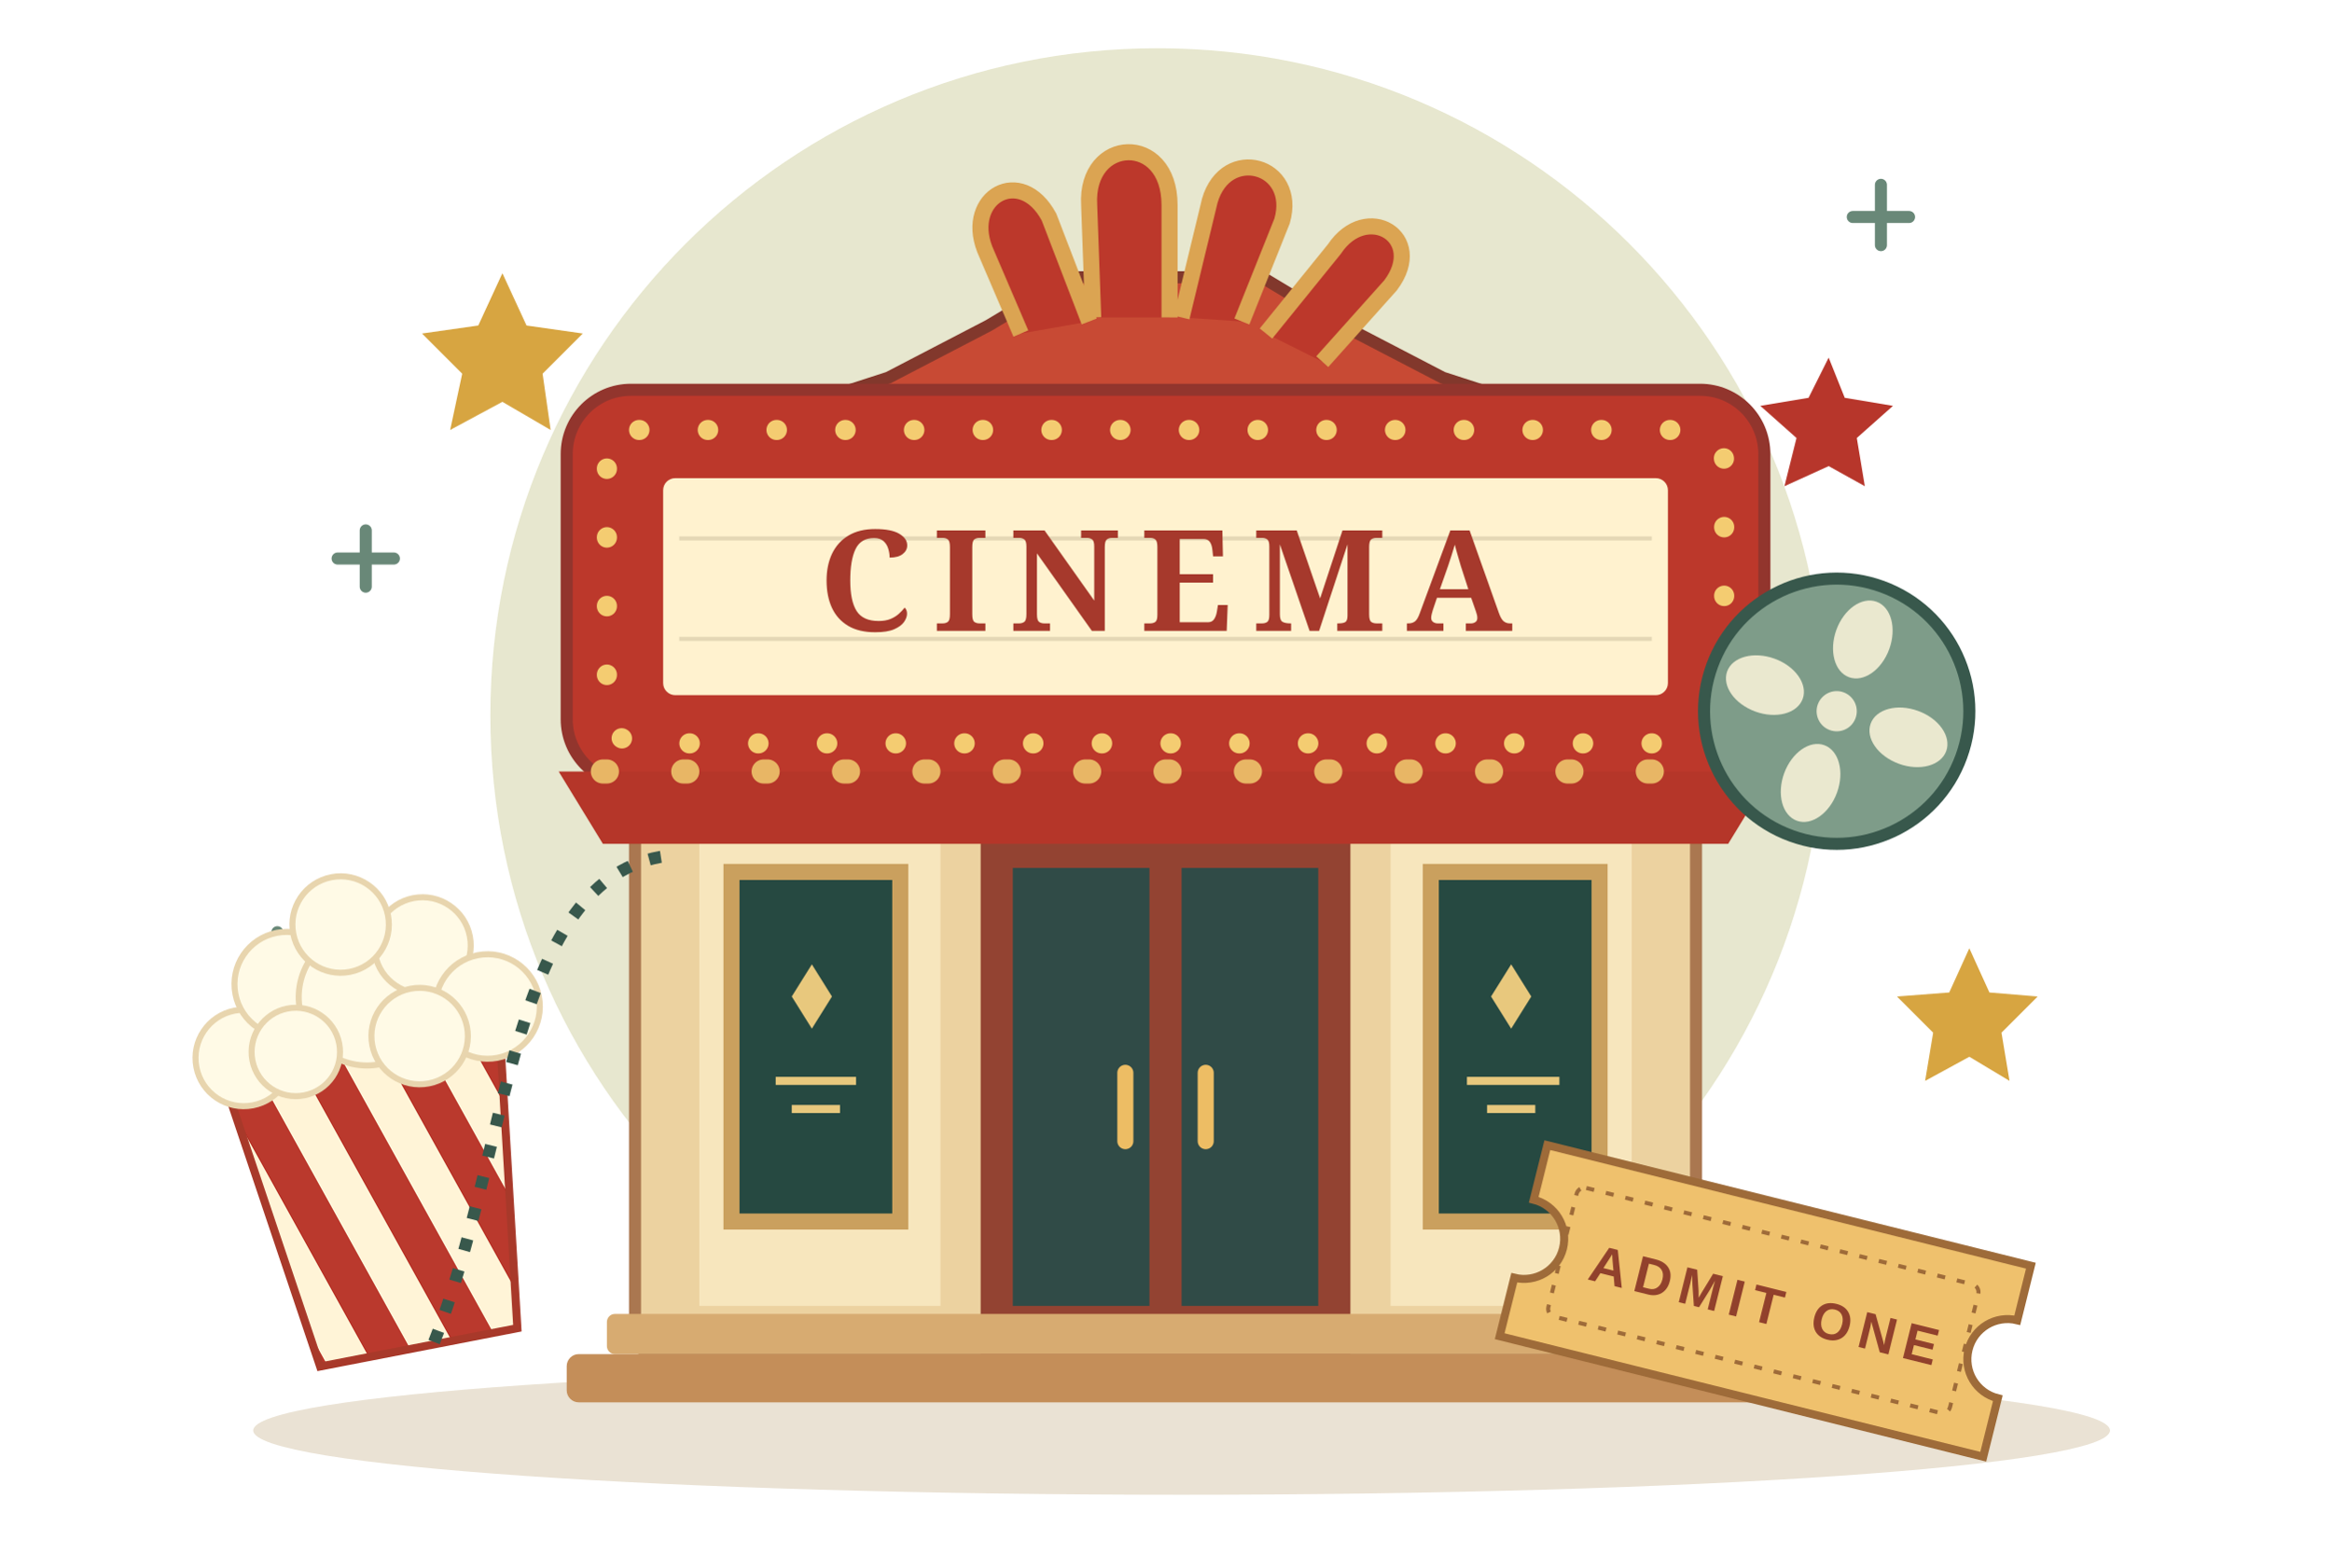
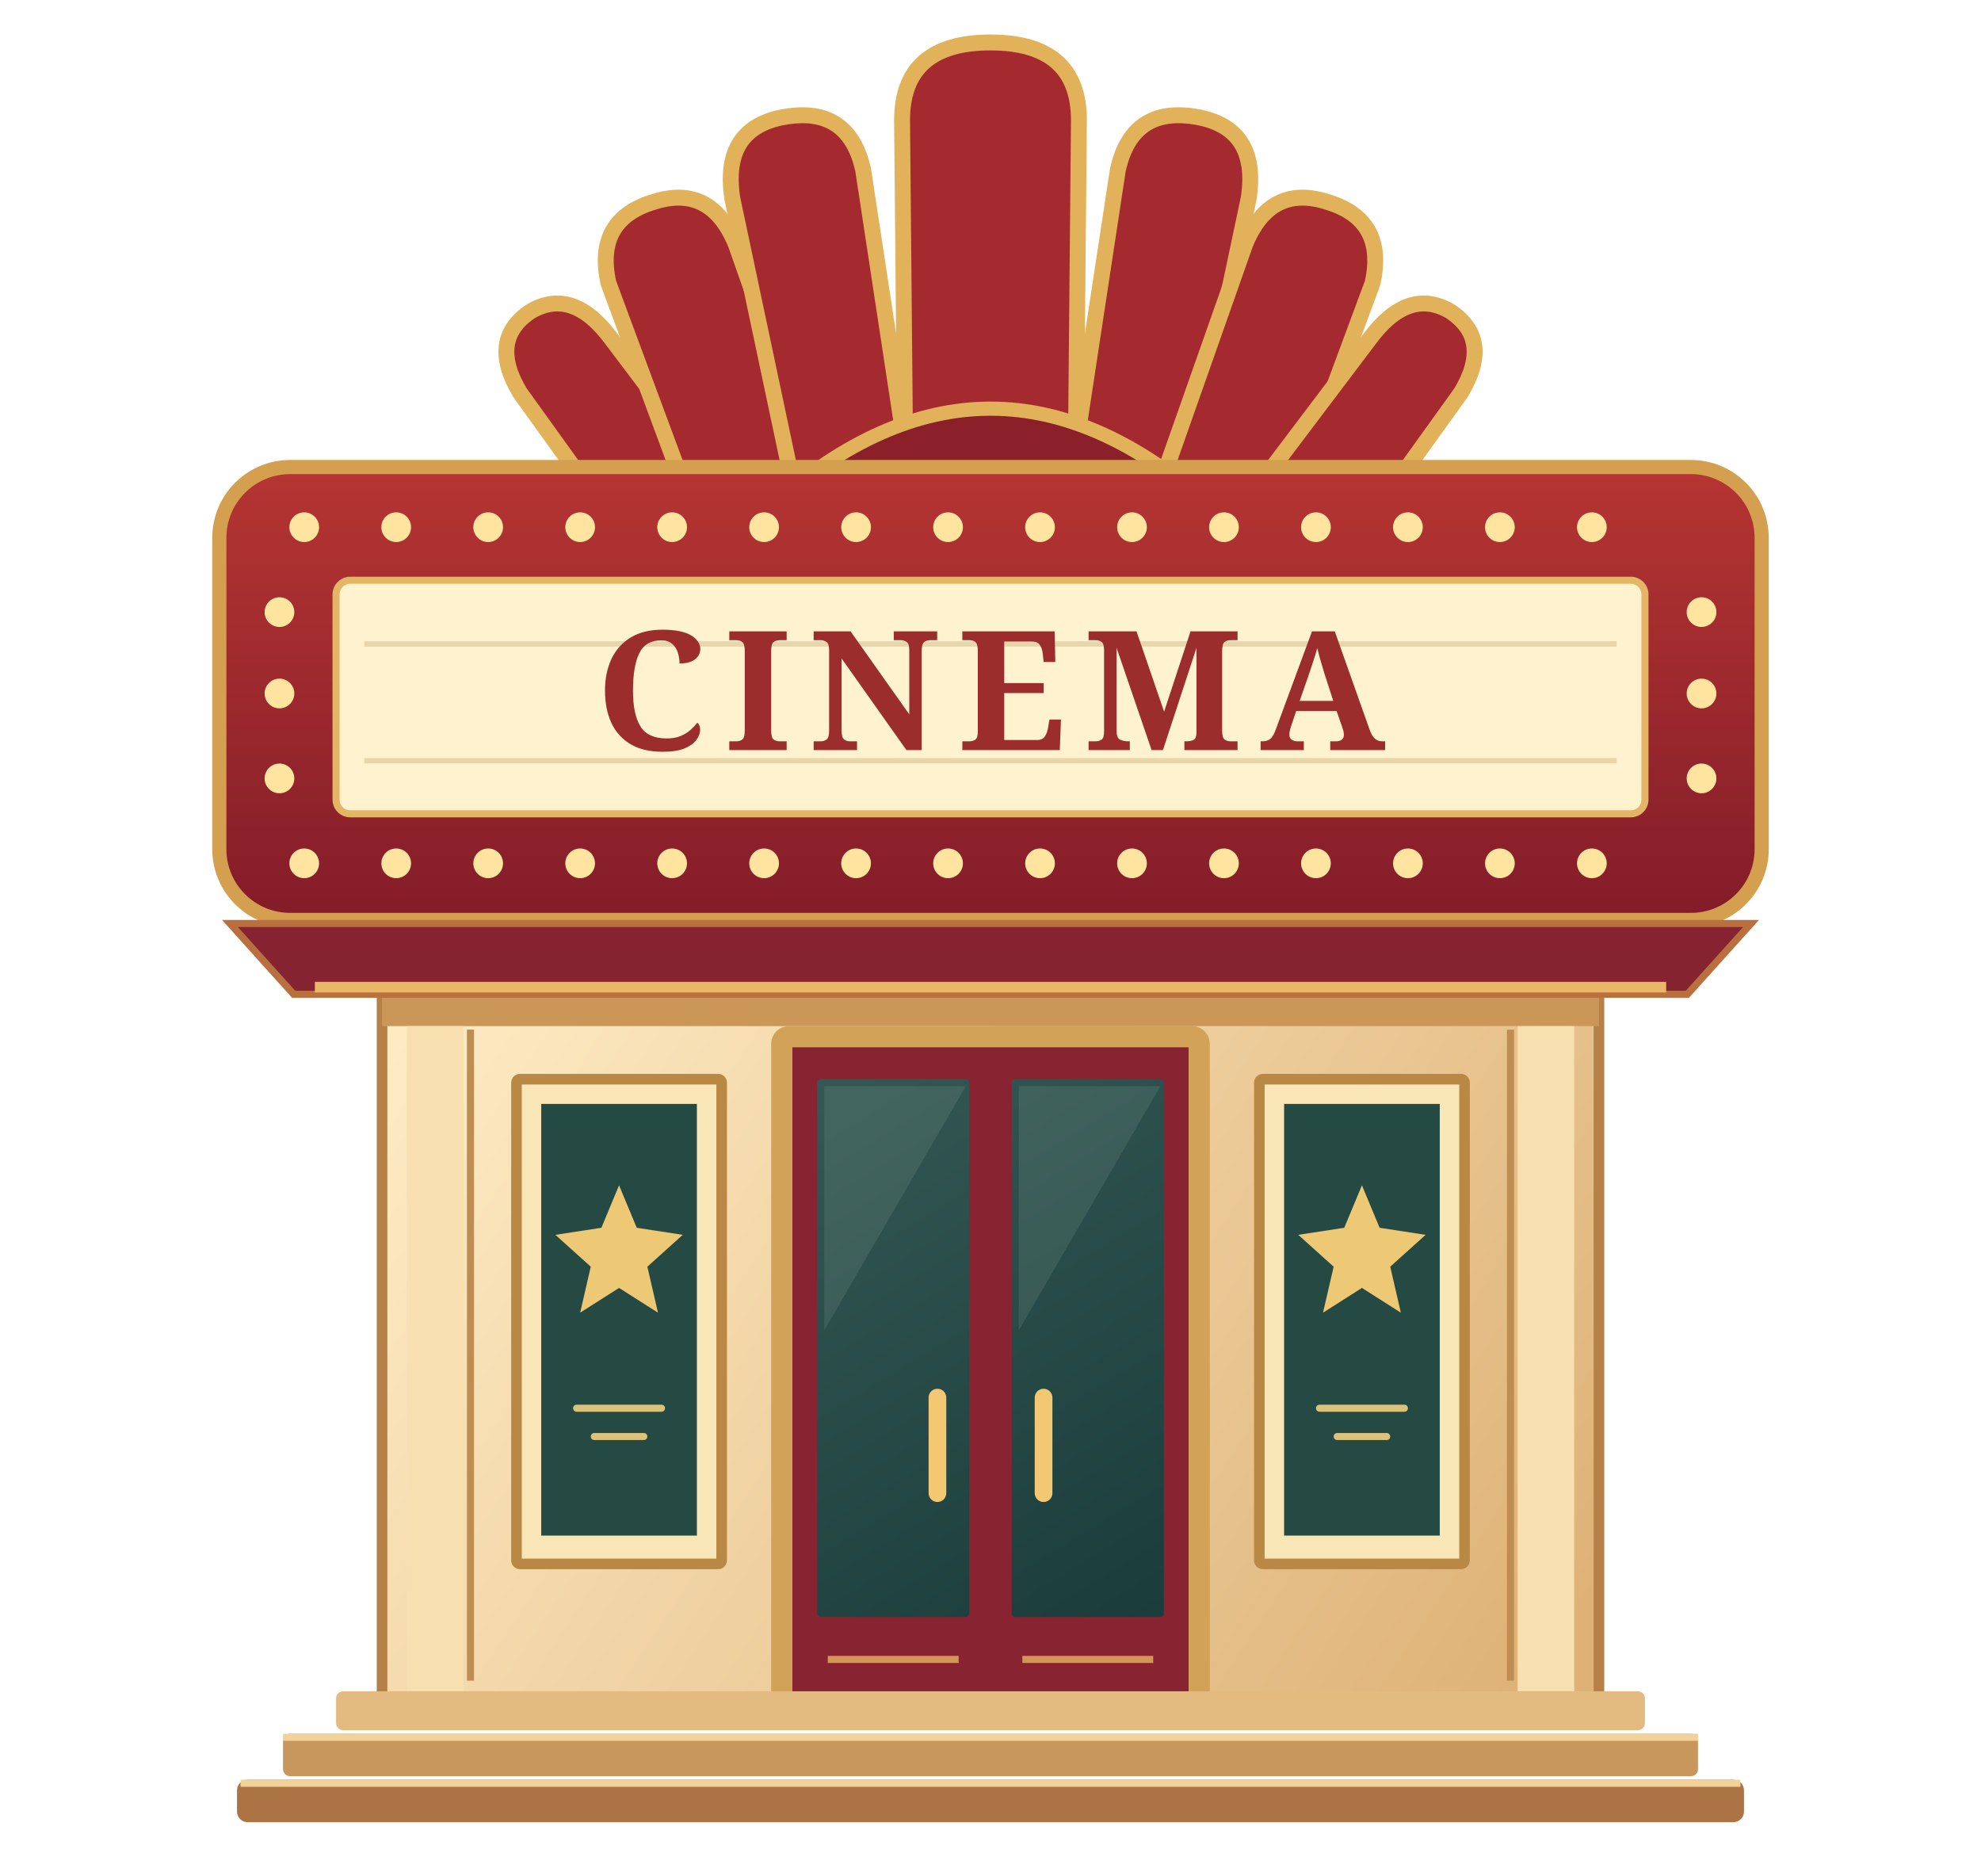
- <svg xmlns="http://www.w3.org/2000/svg" width="580" height="390" viewBox="0 0 580 390" fill="none">
+ <svg xmlns="http://www.w3.org/2000/svg" width="560" height="530" viewBox="0 0 560 530" fill="none">
  <defs>
-     <pattern id="stripe" width="20" height="10" patternUnits="userSpaceOnUse" patternTransform="rotate(-18)">
-       <rect width="10" height="10" fill="#ba392d" />
-       <rect x="10" width="10" height="10" fill="#fff4d7" />
-     </pattern>
-     <pattern id="bulbs" width="22" height="20" patternUnits="userSpaceOnUse">
-       <circle cx="11" cy="10" r="4" fill="#f5ce72" />
-     </pattern>
+     <linearGradient id="wall" x1="112" y1="268" x2="431" y2="480" gradientUnits="userSpaceOnUse">
+       <stop stop-color="#ffedc7" />
+       <stop offset="1" stop-color="#deb277" />
+     </linearGradient>
+     <linearGradient id="marquee" x1="280" y1="133" x2="280" y2="260" gradientUnits="userSpaceOnUse">
+       <stop stop-color="#b53532" />
+       <stop offset="1" stop-color="#831c29" />
+     </linearGradient>
+     <linearGradient id="glass" x1="231" y1="304" x2="331" y2="469" gradientUnits="userSpaceOnUse">
+       <stop stop-color="#345854" />
+       <stop offset="1" stop-color="#183b39" />
+     </linearGradient>
  </defs>
-   <ellipse cx="294" cy="356" rx="231" ry="16" fill="#d9cbb0" opacity=".55" />
-   <circle cx="288" cy="178" r="166" fill="#e7e7cf" />
-   <path d="M125 68l6 13 14 2-10 10 2 14-12-7-13 7 3-14-10-10 14-2z" fill="#d7a541" />
-   <path d="M455 89l4 10 12 2-9 8 2 12-9-5-11 5 3-12-9-8 12-2z" fill="#b7362b" />
-   <path d="M490 236l5 11 12 1-9 9 2 12-10-6-11 6 2-12-9-9 13-1z" fill="#d7a541" />
-   <path d="M69 232v18m-9-9h18M468 46v15m-7-7h14M91 132v14m-7-7h14" stroke="#698878" stroke-width="3" stroke-linecap="round" />
-   <path d="M187 105l34-11 25-13 20-12h48l20 12 25 13 34 11v41H187z" fill="#c84a34" stroke="#82382c" stroke-width="3" />
-   <path d="M254 83l-9-21c-5-13 9-21 16-8l10 26M272 79l-1-28c-1-17 20-18 20 0v28M294 79l7-29c4-14 22-9 18 5l-10 25M315 83l17-21c8-12 23-3 14 9l-17 19" fill="#bc382b" stroke="#dba452" stroke-width="4" />
-   <rect x="158" y="123" width="264" height="214" rx="5" fill="#ecd2a0" stroke="#aa7750" stroke-width="3" />
-   <rect x="174" y="201" width="60" height="124" fill="#f7e6bd" />
-   <rect x="346" y="201" width="60" height="124" fill="#f7e6bd" />
-   <rect x="244" y="206" width="92" height="131" fill="#934332" />
-   <rect x="252" y="216" width="34" height="109" fill="#304b47" />
-   <rect x="294" y="216" width="34" height="109" fill="#304b47" />
-   <path d="M280 267v17m20-17v17" stroke="#edbd64" stroke-width="4" stroke-linecap="round" />
-   <rect x="182" y="217" width="42" height="87" fill="#264941" stroke="#caa05e" stroke-width="4" />
-   <rect x="356" y="217" width="42" height="87" fill="#264941" stroke="#caa05e" stroke-width="4" />
-   <path d="M197 248l5-8 5 8-5 8zM371 248l5-8 5 8-5 8z" fill="#e8c87d" />
-   <path d="M193 269h20m-16 7h12M365 269h23m-18 7h12" stroke="#e8c87d" stroke-width="2" />
-   <rect x="151" y="327" width="278" height="10" rx="2" fill="#d7ab71" />
-   <rect x="141" y="337" width="298" height="12" rx="3" fill="#c48e59" />
-   <rect x="141" y="97" width="298" height="98" rx="16" fill="#bc382b" stroke="#92352d" stroke-width="3" />
-   <rect x="151" y="107" width="278" height="78" rx="8" stroke="#f4cc71" stroke-width="5" stroke-dasharray=".1 17" stroke-linecap="round" />
-   <rect x="165" y="119" width="250" height="54" rx="3" fill="#fff2cf" />
-   <path d="M169 134h242m-242 25h242" stroke="#e4d7b5" />
-   <text x="290" y="157" fill="#a6392c" font-family="Georgia,serif" font-size="35" font-weight="bold" letter-spacing="5" text-anchor="middle">CINEMA</text>
-   <path d="M139 192h302l-11 18H150z" fill="#b53629" />
-   <path d="M150 192h280" stroke="#e8b665" stroke-width="6" stroke-dasharray="1 19" stroke-linecap="round" />
-   <g transform="translate(385 285) rotate(14)">
-     <path d="M0 0h124v14a10 10 0 0 0 0 20v15H0V34a10 10 0 0 0 0-20z" fill="#efc16d" stroke="#9e6b39" stroke-width="2" />
-     <rect x="10" y="8" width="103" height="33" rx="2" stroke="#9e6b39" stroke-dasharray="2 3" />
-     <text x="62" y="30" text-anchor="middle" fill="#91412c" font-family="Arial,sans-serif" font-weight="bold" font-size="13" letter-spacing="2">ADMIT ONE</text>
+   <g fill="#a42a30" stroke="#e1b25a" stroke-width="4.5" stroke-linejoin="round">
+     <path d="M170 143L147 111Q138 96 150 88Q162 81 173 96L207 141Z" />
+     <path d="M195 142L172 80Q168 62 185 57Q201 52 208 69L233 140Z" />
+     <path d="M225 141L207 56Q204 36 222 33Q240 30 244 48L258 140Z" />
+     <path d="M256 142L255 34Q255 12 280 12Q305 12 305 34L304 142Z" />
+     <path d="M302 140L316 48Q320 30 338 33Q356 36 353 56L335 141Z" />
+     <path d="M327 140L352 69Q359 52 375 57Q392 62 388 80L365 142Z" />
+     <path d="M353 141L387 96Q398 81 410 88Q422 96 413 111L390 143Z" />
  </g>
-   <g transform="translate(52 266) rotate(-11)">
-     <path d="M3 3h70L63 78H13z" fill="url(#stripe)" stroke="#a8392a" stroke-width="2" />
-     <g fill="#fffae6" stroke="#e8d5ae" stroke-width="1.5">
-       <circle cx="9" cy="-1" r="12" />
-       <circle cx="23" cy="-17" r="13" />
-       <circle cx="42" cy="-10" r="17" />
-       <circle cx="58" cy="-20" r="12" />
-       <circle cx="71" cy="-2" r="13" />
-       <circle cx="39" cy="-29" r="12" />
-       <circle cx="22" cy="0" r="11" />
-       <circle cx="53" cy="2" r="12" />
-     </g>
+   <path d="M218 143Q280 88 342 143" fill="#8b202b" stroke="#e1b25a" stroke-width="4" />
+   <rect x="108" y="251" width="344" height="231" rx="4" fill="url(#wall)" stroke="#b58148" stroke-width="3" />
+   <path d="M108 273H452V290H108Z" fill="#cb9758" />
+   <path d="M115 290H131V478H115ZM429 290H445V478H429Z" fill="#f7dfaf" />
+   <path d="M133 291V475M427 291V475" stroke="#be8d51" stroke-width="2" />
+   <rect x="221" y="293" width="118" height="189" rx="2" fill="#882432" stroke="#d2a259" stroke-width="6" />
+   <rect x="231" y="305" width="43" height="152" rx="1" fill="url(#glass)" />
+   <rect x="286" y="305" width="43" height="152" rx="1" fill="url(#glass)" />
+   <path d="M233 307H273L233 376ZM288 307H328L288 376Z" fill="#c5dec4" opacity=".11" />
+   <path d="M265 395V422M295 395V422" stroke="#f4c772" stroke-width="5" stroke-linecap="round" />
+   <path d="M234 469H271M289 469H326" stroke="#d29655" stroke-width="2" />
+   <g stroke="#ba8845" stroke-width="3">
+     <rect x="146" y="305" width="58" height="137" rx="1" fill="#f9e6b6" />
+     <rect x="356" y="305" width="58" height="137" rx="1" fill="#f9e6b6" />
  </g>
-   <path d="M108 334c19-48 19-116 58-121" stroke="#38584c" stroke-width="3" stroke-dasharray="3 5" />
-   <g transform="translate(457 177) rotate(20)">
-     <circle r="33" fill="#7e9c89" stroke="#38584c" stroke-width="3" />
-     <circle r="5" fill="#eae8cf" />
-     <g fill="#eae8cf">
-       <ellipse cx="0" cy="-19" rx="7" ry="10" />
-       <ellipse cx="0" cy="19" rx="7" ry="10" />
-       <ellipse cx="19" cy="0" rx="10" ry="7" />
-       <ellipse cx="-19" cy="0" rx="10" ry="7" />
-     </g>
+   <path d="M153 312H197V434H153ZM363 312H407V434H363Z" fill="#254943" />
+   <g fill="#edc975">
+     <path d="M175 335L180 347L193 349L183 358L186 371L175 364L164 371L167 358L157 349L170 347Z" />
+     <path d="M385 335L390 347L403 349L393 358L396 371L385 364L374 371L377 358L367 349L380 347Z" />
  </g>
+   <path d="M163 398H187M168 406H182M373 398H397M378 406H392" stroke="#dbc37c" stroke-width="2" stroke-linecap="round" />
+   <rect x="62" y="132" width="436" height="128" rx="20" fill="url(#marquee)" stroke="#d4a050" stroke-width="4" />
+   <rect x="95" y="164" width="370" height="66" rx="4" fill="#fff2ce" stroke="#e4b566" stroke-width="2" />
+   <path d="M103 182H457M103 215H457" stroke="#e7d5ac" stroke-width="1.5" />
+   <text x="280" y="212" text-anchor="middle" font-family="Georgia,serif" font-size="47" font-weight="700" letter-spacing="5" fill="#9b2d2c">CINEMA</text>
+   <g fill="#ffe4a0">
+     <circle cx="86" cy="149" r="4.2" />
+     <circle cx="86" cy="244" r="4.2" />
+     <circle cx="112" cy="149" r="4.2" />
+     <circle cx="112" cy="244" r="4.2" />
+     <circle cx="138" cy="149" r="4.2" />
+     <circle cx="138" cy="244" r="4.2" />
+     <circle cx="164" cy="149" r="4.2" />
+     <circle cx="164" cy="244" r="4.2" />
+     <circle cx="190" cy="149" r="4.2" />
+     <circle cx="190" cy="244" r="4.2" />
+     <circle cx="216" cy="149" r="4.2" />
+     <circle cx="216" cy="244" r="4.2" />
+     <circle cx="242" cy="149" r="4.2" />
+     <circle cx="242" cy="244" r="4.2" />
+     <circle cx="268" cy="149" r="4.2" />
+     <circle cx="268" cy="244" r="4.2" />
+     <circle cx="294" cy="149" r="4.2" />
+     <circle cx="294" cy="244" r="4.2" />
+     <circle cx="320" cy="149" r="4.2" />
+     <circle cx="320" cy="244" r="4.2" />
+     <circle cx="346" cy="149" r="4.2" />
+     <circle cx="346" cy="244" r="4.2" />
+     <circle cx="372" cy="149" r="4.2" />
+     <circle cx="372" cy="244" r="4.2" />
+     <circle cx="398" cy="149" r="4.2" />
+     <circle cx="398" cy="244" r="4.2" />
+     <circle cx="424" cy="149" r="4.2" />
+     <circle cx="424" cy="244" r="4.2" />
+     <circle cx="450" cy="149" r="4.2" />
+     <circle cx="450" cy="244" r="4.2" />
+     <circle cx="79" cy="173" r="4.2" />
+     <circle cx="481" cy="173" r="4.2" />
+     <circle cx="79" cy="196" r="4.2" />
+     <circle cx="481" cy="196" r="4.2" />
+     <circle cx="79" cy="220" r="4.2" />
+     <circle cx="481" cy="220" r="4.2" />
+   </g>
+   <path d="M65 261H495L477 281H83Z" fill="#862330" stroke="#ba703e" stroke-width="2" />
+   <path d="M89 279H471" stroke="#e8b867" stroke-width="3" />
+   <rect x="95" y="478" width="370" height="11" rx="2" fill="#e3bb81" />
+   <rect x="80" y="490" width="400" height="12" rx="2" fill="#c7975d" />
+   <rect x="67" y="503" width="426" height="12" rx="3" fill="#ac7444" />
+   <path d="M80 491H480M68 504H492" stroke="#f3d299" stroke-width="2" />
</svg>
